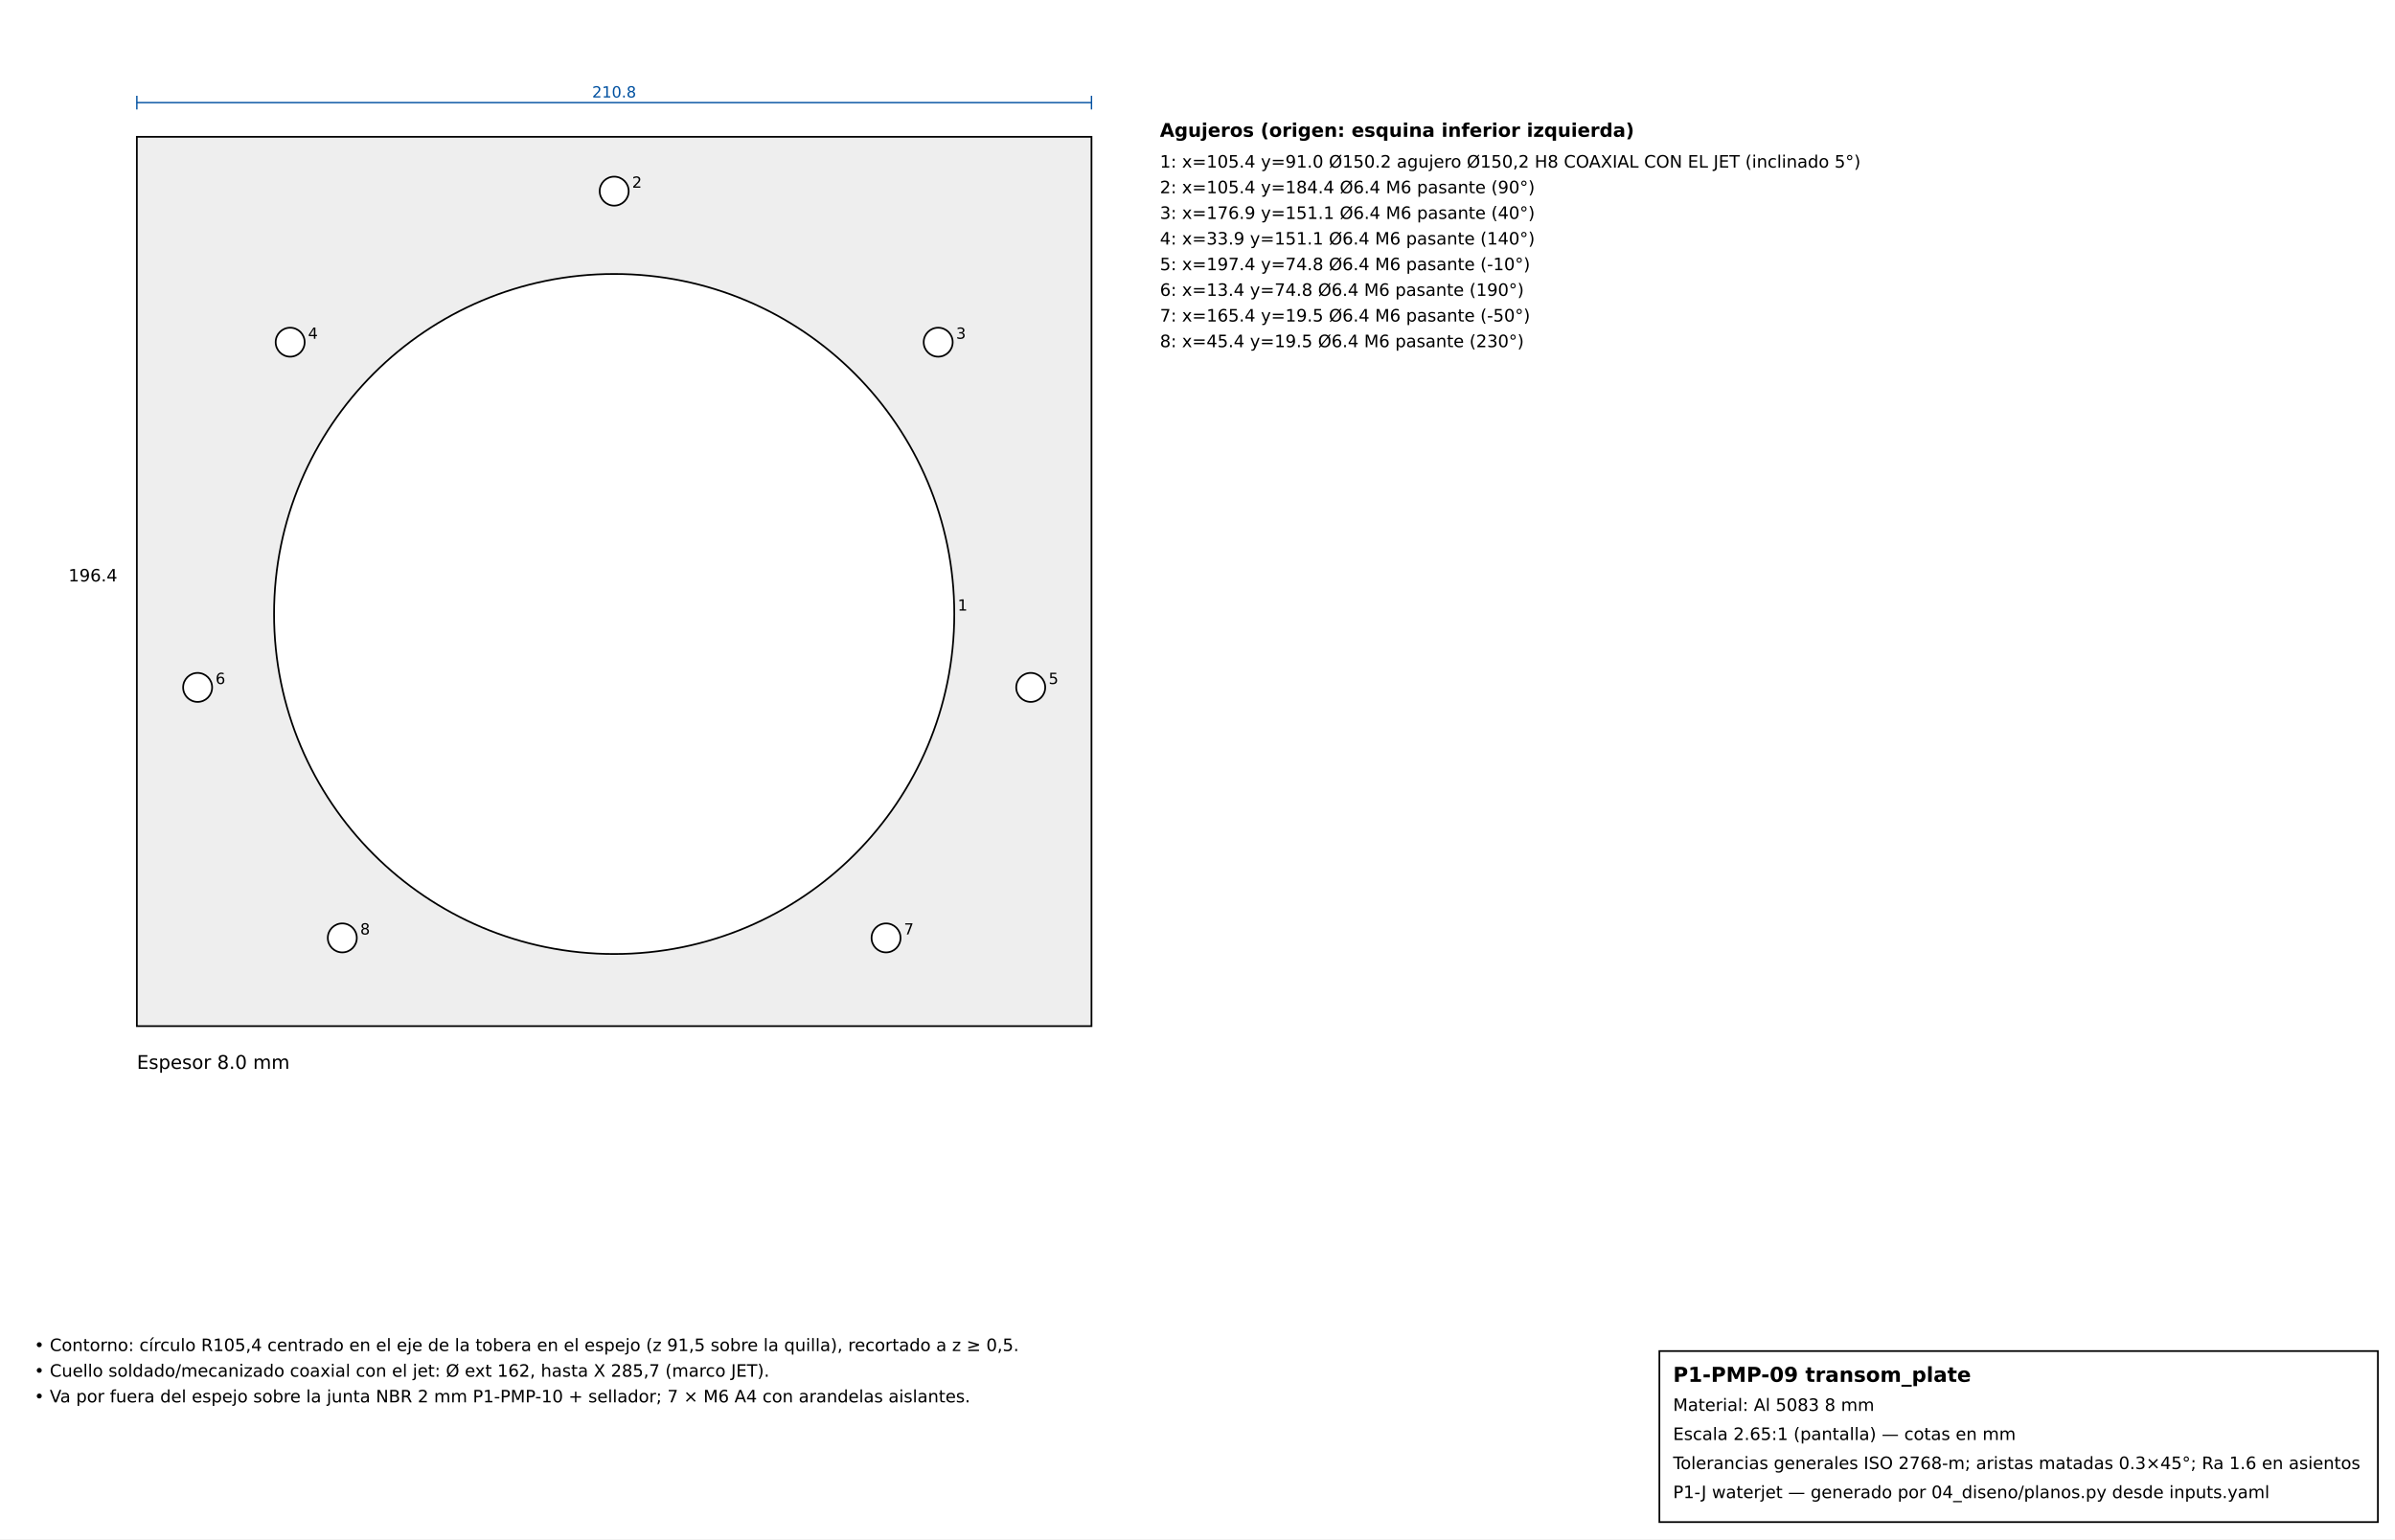
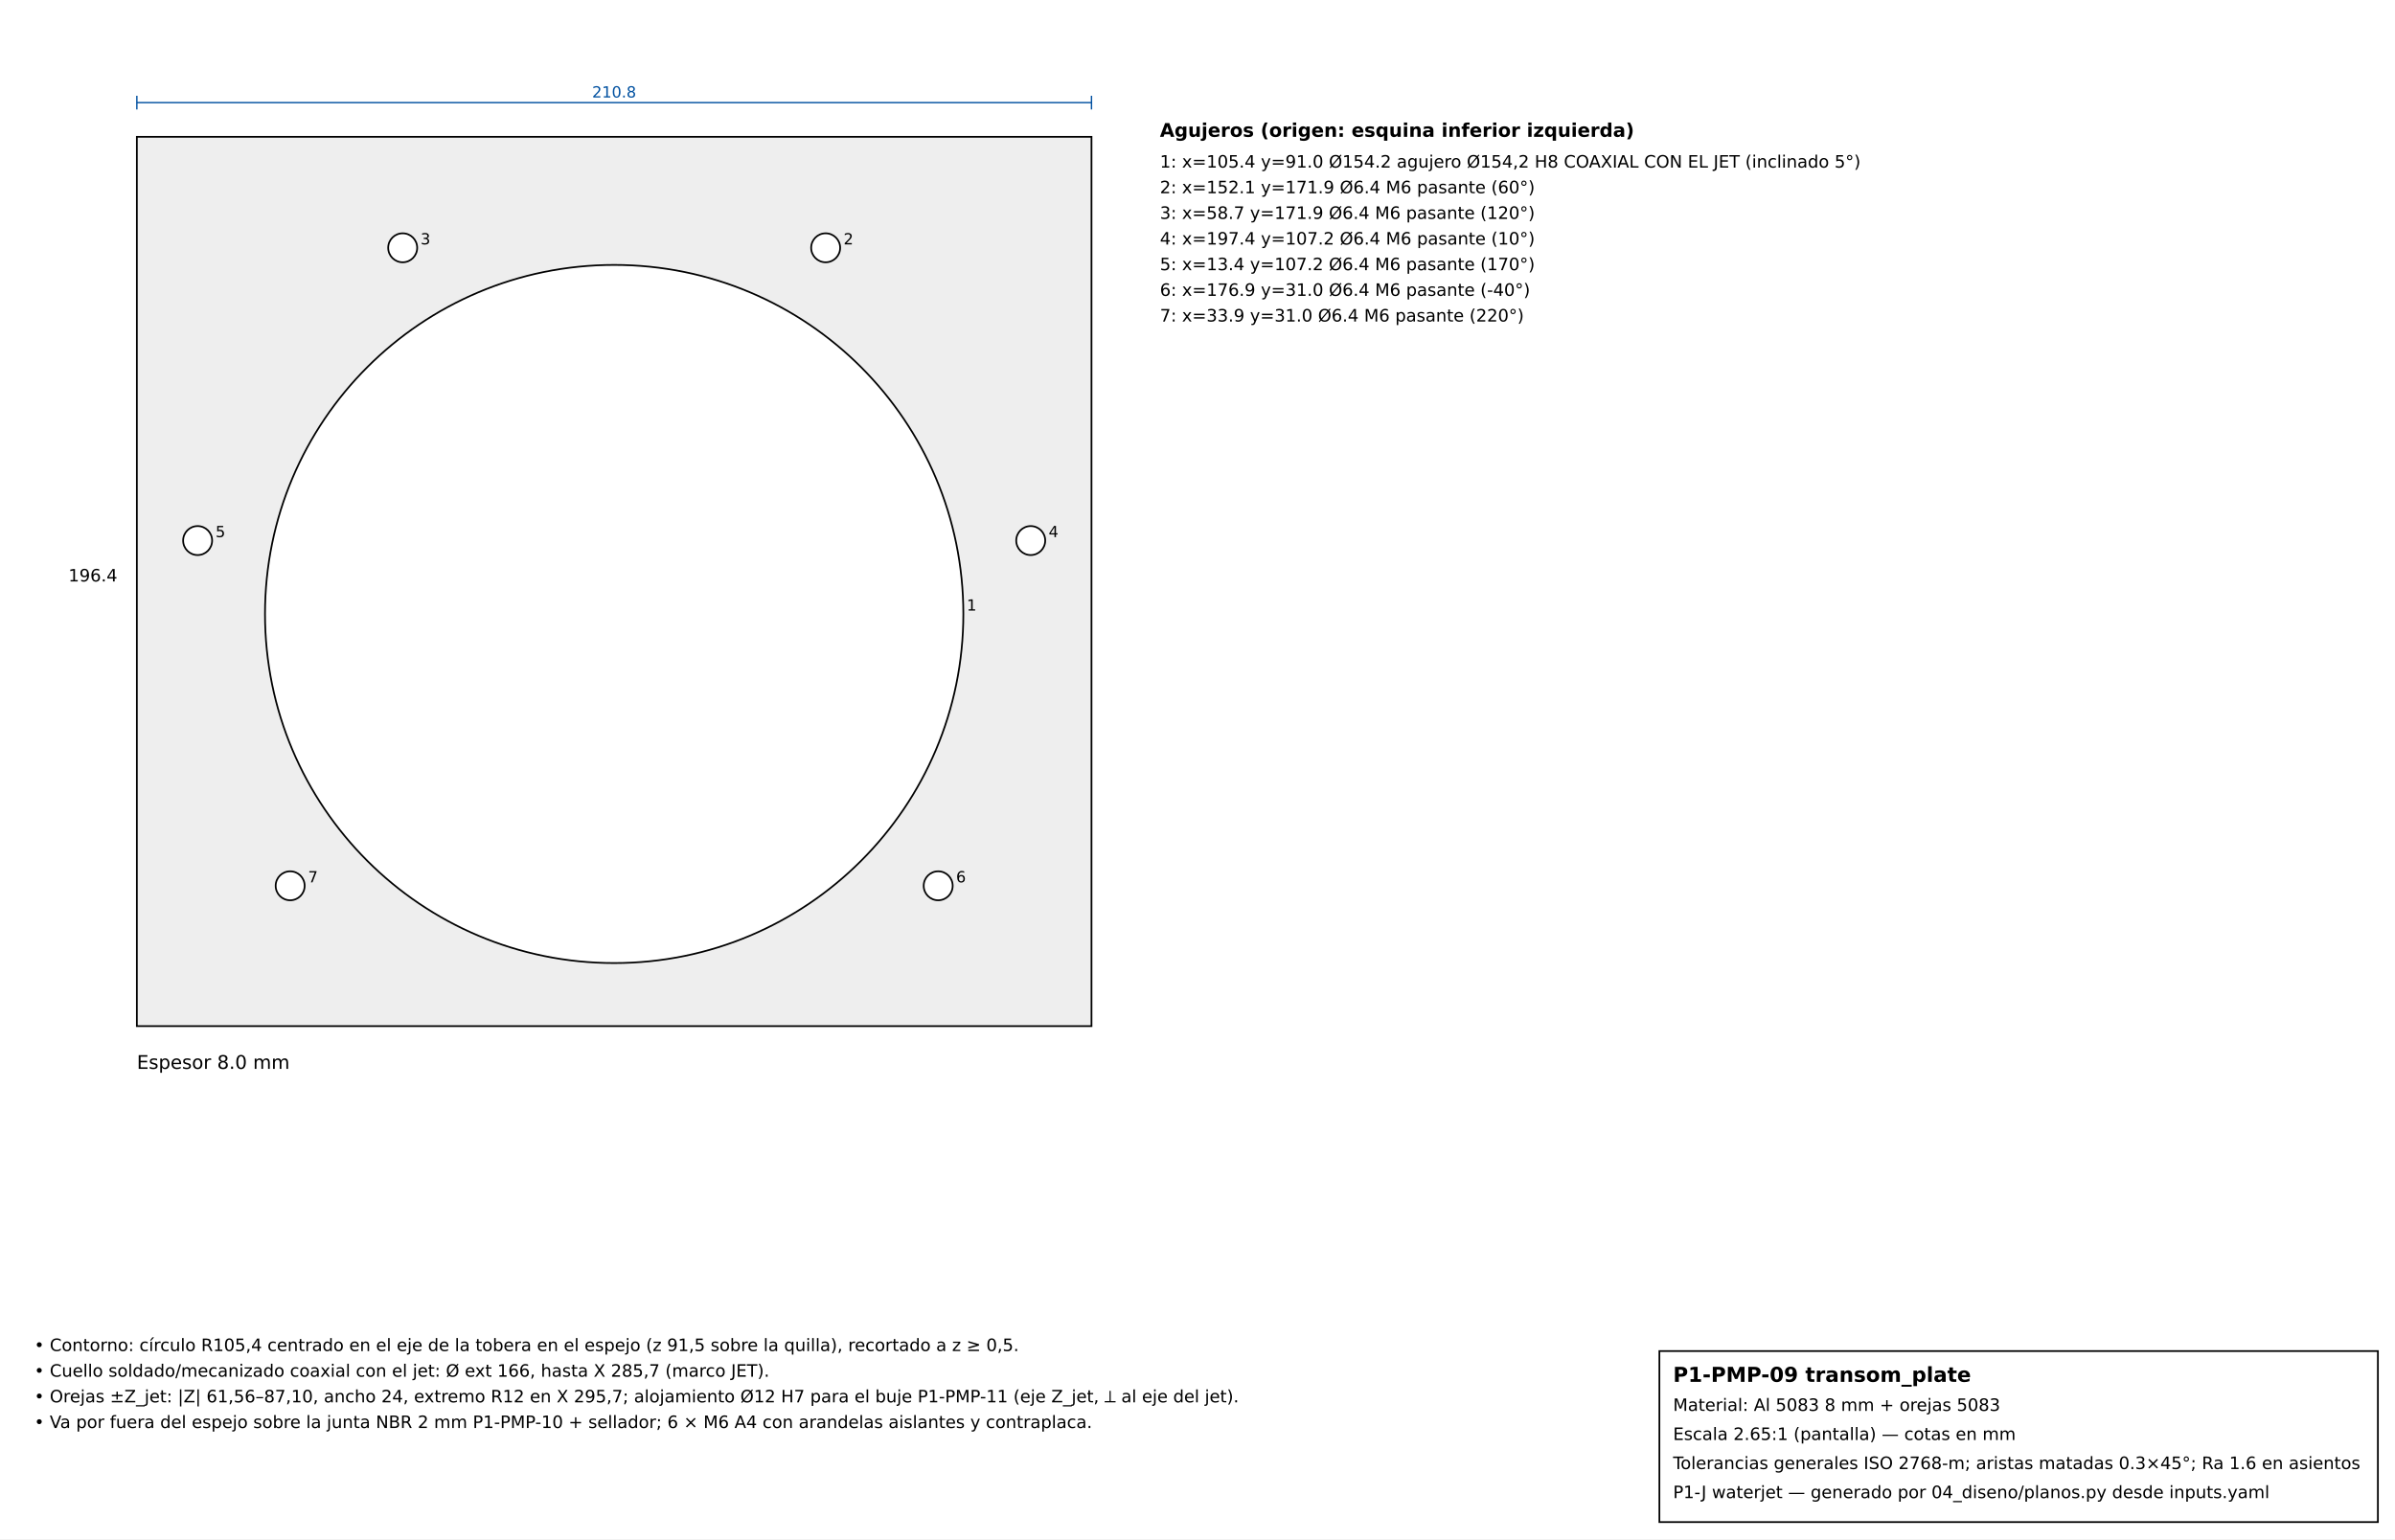
<svg xmlns="http://www.w3.org/2000/svg" baseProfile="full" height="900" version="1.1" width="1400">
  <defs />
  <rect fill="white" height="900" width="1400" x="0" y="0" />
  <rect fill="#eeeeee" height="520.0" stroke="black" width="558.034" x="80" y="80" />
-   <circle cx="359.017" cy="359.017" fill="white" r="198.814" stroke="black" />
-   <text font-family="DejaVu Sans" font-size="9" x="559.831" y="357.017">1</text>
-   <circle cx="359.017" cy="111.768" fill="white" r="8.471" stroke="black" />
-   <text font-family="DejaVu Sans" font-size="9" x="369.489" y="109.768">2</text>
-   <circle cx="548.421" cy="200.088" fill="white" r="8.471" stroke="black" />
-   <text font-family="DejaVu Sans" font-size="9" x="558.892" y="198.088">3</text>
-   <circle cx="169.613" cy="200.088" fill="white" r="8.471" stroke="black" />
-   <text font-family="DejaVu Sans" font-size="9" x="180.085" y="198.088">4</text>
-   <circle cx="602.51" cy="401.951" fill="white" r="8.471" stroke="black" />
-   <text font-family="DejaVu Sans" font-size="9" x="612.981" y="399.951">5</text>
-   <circle cx="115.524" cy="401.951" fill="white" r="8.471" stroke="black" />
-   <text font-family="DejaVu Sans" font-size="9" x="125.996" y="399.951">6</text>
-   <circle cx="517.946" cy="548.421" fill="white" r="8.471" stroke="black" />
-   <text font-family="DejaVu Sans" font-size="9" x="528.417" y="546.421">7</text>
-   <circle cx="200.088" cy="548.421" fill="white" r="8.471" stroke="black" />
-   <text font-family="DejaVu Sans" font-size="9" x="210.56" y="546.421">8</text>
+   <circle cx="359.017" cy="359.017" fill="white" r="204.108" stroke="black" />
+   <text font-family="DejaVu Sans" font-size="9" x="565.126" y="357.017">1</text>
+   <circle cx="482.642" cy="144.893" fill="white" r="8.471" stroke="black" />
+   <text font-family="DejaVu Sans" font-size="9" x="493.113" y="142.893">2</text>
+   <circle cx="235.392" cy="144.893" fill="white" r="8.471" stroke="black" />
+   <text font-family="DejaVu Sans" font-size="9" x="245.864" y="142.893">3</text>
+   <circle cx="602.51" cy="316.083" fill="white" r="8.471" stroke="black" />
+   <text font-family="DejaVu Sans" font-size="9" x="612.981" y="314.083">4</text>
+   <circle cx="115.524" cy="316.083" fill="white" r="8.471" stroke="black" />
+   <text font-family="DejaVu Sans" font-size="9" x="125.996" y="314.083">5</text>
+   <circle cx="548.421" cy="517.946" fill="white" r="8.471" stroke="black" />
+   <text font-family="DejaVu Sans" font-size="9" x="558.892" y="515.946">6</text>
+   <circle cx="169.613" cy="517.946" fill="white" r="8.471" stroke="black" />
+   <text font-family="DejaVu Sans" font-size="9" x="180.085" y="515.946">7</text>
  <text font-family="DejaVu Sans" font-size="11" font-weight="bold" x="678.034" y="80">Agujeros (origen: esquina inferior izquierda)</text>
-   <text font-family="DejaVu Sans" font-size="10" x="678.034" y="98">1: x=105.4  y=91.0  Ø150.2  agujero Ø150,2 H8 COAXIAL CON EL JET (inclinado 5°)</text>
-   <text font-family="DejaVu Sans" font-size="10" x="678.034" y="113">2: x=105.4  y=184.4  Ø6.4  M6 pasante (90°)</text>
-   <text font-family="DejaVu Sans" font-size="10" x="678.034" y="128">3: x=176.9  y=151.1  Ø6.4  M6 pasante (40°)</text>
-   <text font-family="DejaVu Sans" font-size="10" x="678.034" y="143">4: x=33.9  y=151.1  Ø6.4  M6 pasante (140°)</text>
-   <text font-family="DejaVu Sans" font-size="10" x="678.034" y="158">5: x=197.4  y=74.8  Ø6.4  M6 pasante (-10°)</text>
-   <text font-family="DejaVu Sans" font-size="10" x="678.034" y="173">6: x=13.4  y=74.8  Ø6.4  M6 pasante (190°)</text>
-   <text font-family="DejaVu Sans" font-size="10" x="678.034" y="188">7: x=165.4  y=19.5  Ø6.4  M6 pasante (-50°)</text>
-   <text font-family="DejaVu Sans" font-size="10" x="678.034" y="203">8: x=45.4  y=19.5  Ø6.4  M6 pasante (230°)</text>
+   <text font-family="DejaVu Sans" font-size="10" x="678.034" y="98">1: x=105.4  y=91.0  Ø154.2  agujero Ø154,2 H8 COAXIAL CON EL JET (inclinado 5°)</text>
+   <text font-family="DejaVu Sans" font-size="10" x="678.034" y="113">2: x=152.1  y=171.9  Ø6.4  M6 pasante (60°)</text>
+   <text font-family="DejaVu Sans" font-size="10" x="678.034" y="128">3: x=58.7  y=171.9  Ø6.4  M6 pasante (120°)</text>
+   <text font-family="DejaVu Sans" font-size="10" x="678.034" y="143">4: x=197.4  y=107.2  Ø6.4  M6 pasante (10°)</text>
+   <text font-family="DejaVu Sans" font-size="10" x="678.034" y="158">5: x=13.4  y=107.2  Ø6.4  M6 pasante (170°)</text>
+   <text font-family="DejaVu Sans" font-size="10" x="678.034" y="173">6: x=176.9  y=31.0  Ø6.4  M6 pasante (-40°)</text>
+   <text font-family="DejaVu Sans" font-size="10" x="678.034" y="188">7: x=33.9  y=31.0  Ø6.4  M6 pasante (220°)</text>
  <line stroke="#0050a0" stroke-width="0.8" x1="80" x2="638.034" y1="60" y2="60" />
  <line stroke="#0050a0" stroke-width="0.8" x1="80" x2="80" y1="56" y2="64" />
  <line stroke="#0050a0" stroke-width="0.8" x1="638.034" x2="638.034" y1="56" y2="64" />
  <text fill="#0050a0" font-family="DejaVu Sans" font-size="9" text-anchor="middle" x="359.017" y="57">210.8</text>
  <text font-family="DejaVu Sans" font-size="10" x="40" y="340.0">196.4</text>
  <text font-family="DejaVu Sans" font-size="11" x="80" y="625.0">Espesor 8.0 mm</text>
  <g font-family="DejaVu Sans" font-size="11">
    <rect fill="none" height="100" stroke="black" width="420" x="970" y="790" />
    <text font-size="12" font-weight="bold" x="978" y="808">P1-PMP-09  transom_plate</text>
-     <text font-size="10" font-weight="normal" x="978" y="825">Material: Al 5083 8 mm</text>
+     <text font-size="10" font-weight="normal" x="978" y="825">Material: Al 5083 8 mm + orejas 5083</text>
    <text font-size="10" font-weight="normal" x="978" y="842">Escala 2.65:1 (pantalla)  —  cotas en mm</text>
    <text font-size="10" font-weight="normal" x="978" y="859">Tolerancias generales ISO 2768-m; aristas matadas 0.3×45°; Ra 1.6 en asientos</text>
    <text font-size="10" font-weight="normal" x="978" y="876">P1-J waterjet — generado por 04_diseno/planos.py desde inputs.yaml</text>
    <text font-size="10" x="20" y="790">• Contorno: círculo R105,4 centrado en el eje de la tobera en el espejo (z 91,5 sobre la quilla), recortado a z ≥ 0,5.</text>
-     <text font-size="10" x="20" y="805">• Cuello soldado/mecanizado coaxial con el jet: Ø ext 162, hasta X 285,7 (marco JET).</text>
-     <text font-size="10" x="20" y="820">• Va por fuera del espejo sobre la junta NBR 2 mm P1-PMP-10 + sellador; 7 × M6 A4 con arandelas aislantes.</text>
+     <text font-size="10" x="20" y="805">• Cuello soldado/mecanizado coaxial con el jet: Ø ext 166, hasta X 285,7 (marco JET).</text>
+     <text font-size="10" x="20" y="820">• Orejas ±Z_jet: |Z| 61,56–87,10, ancho 24, extremo R12 en X 295,7; alojamiento Ø12 H7 para el buje P1-PMP-11 (eje Z_jet, ⟂ al eje del jet).</text>
+     <text font-size="10" x="20" y="835">• Va por fuera del espejo sobre la junta NBR 2 mm P1-PMP-10 + sellador; 6 × M6 A4 con arandelas aislantes y contraplaca.</text>
  </g>
</svg>
